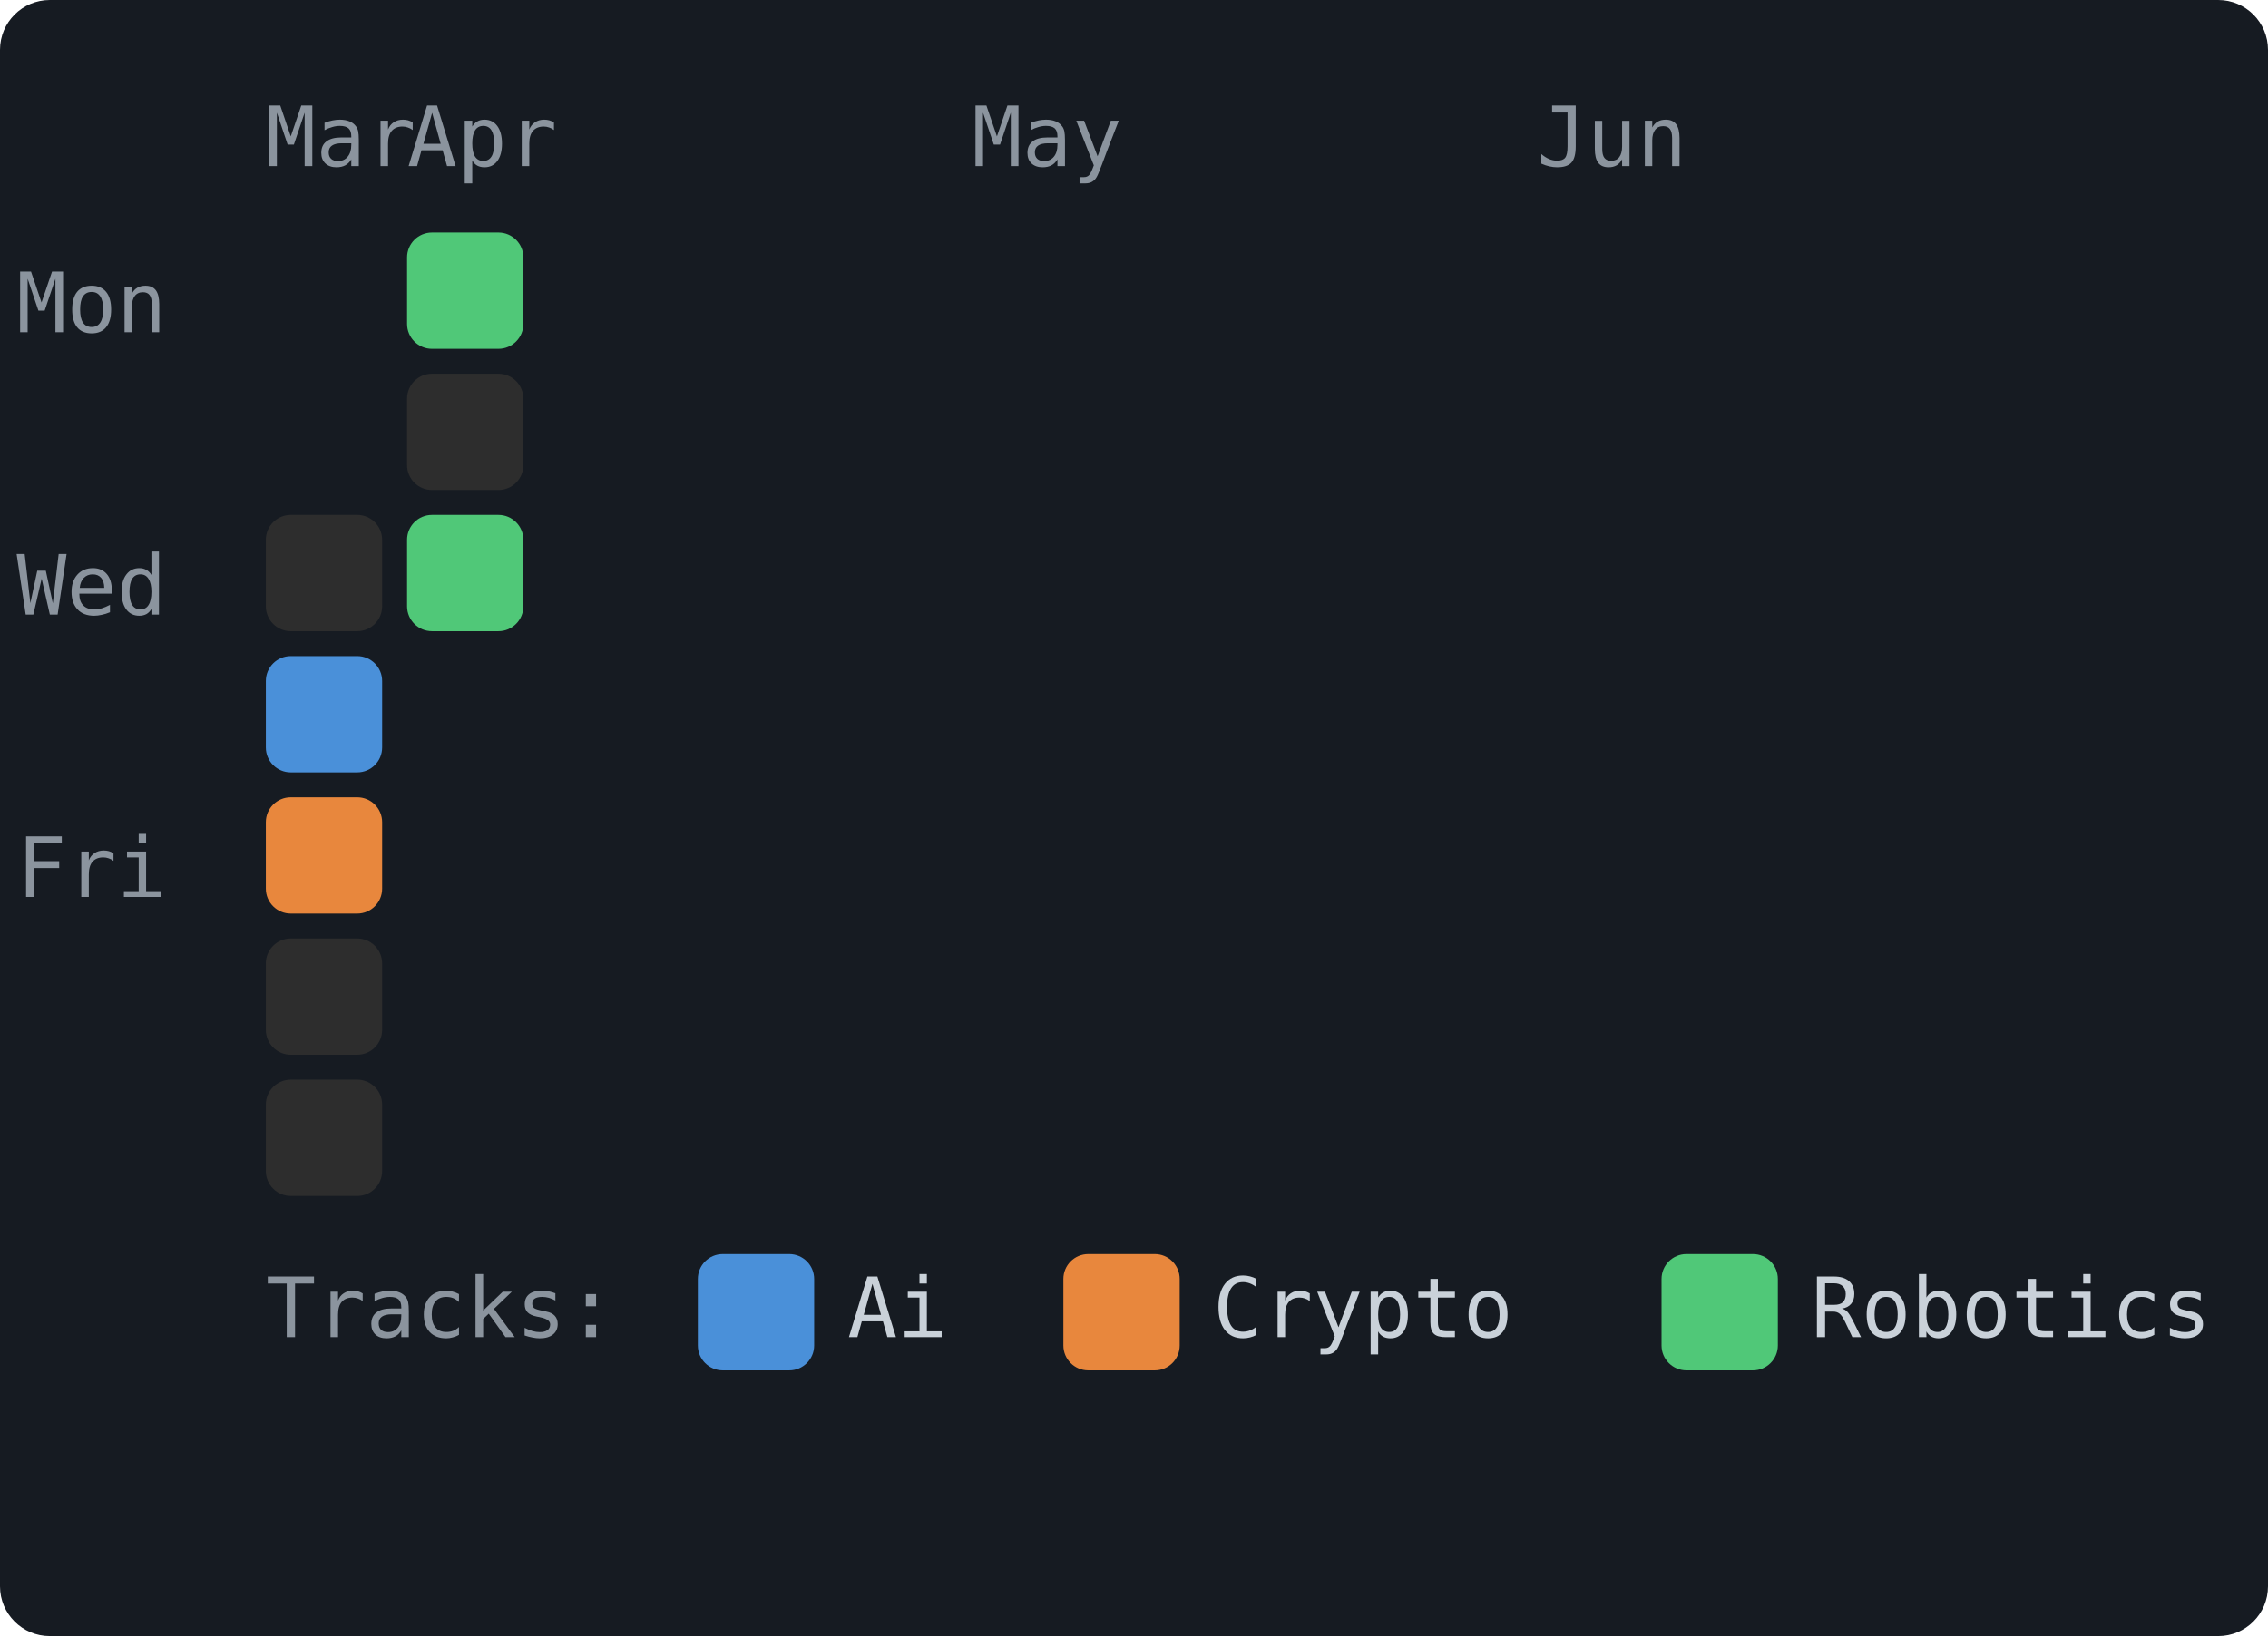
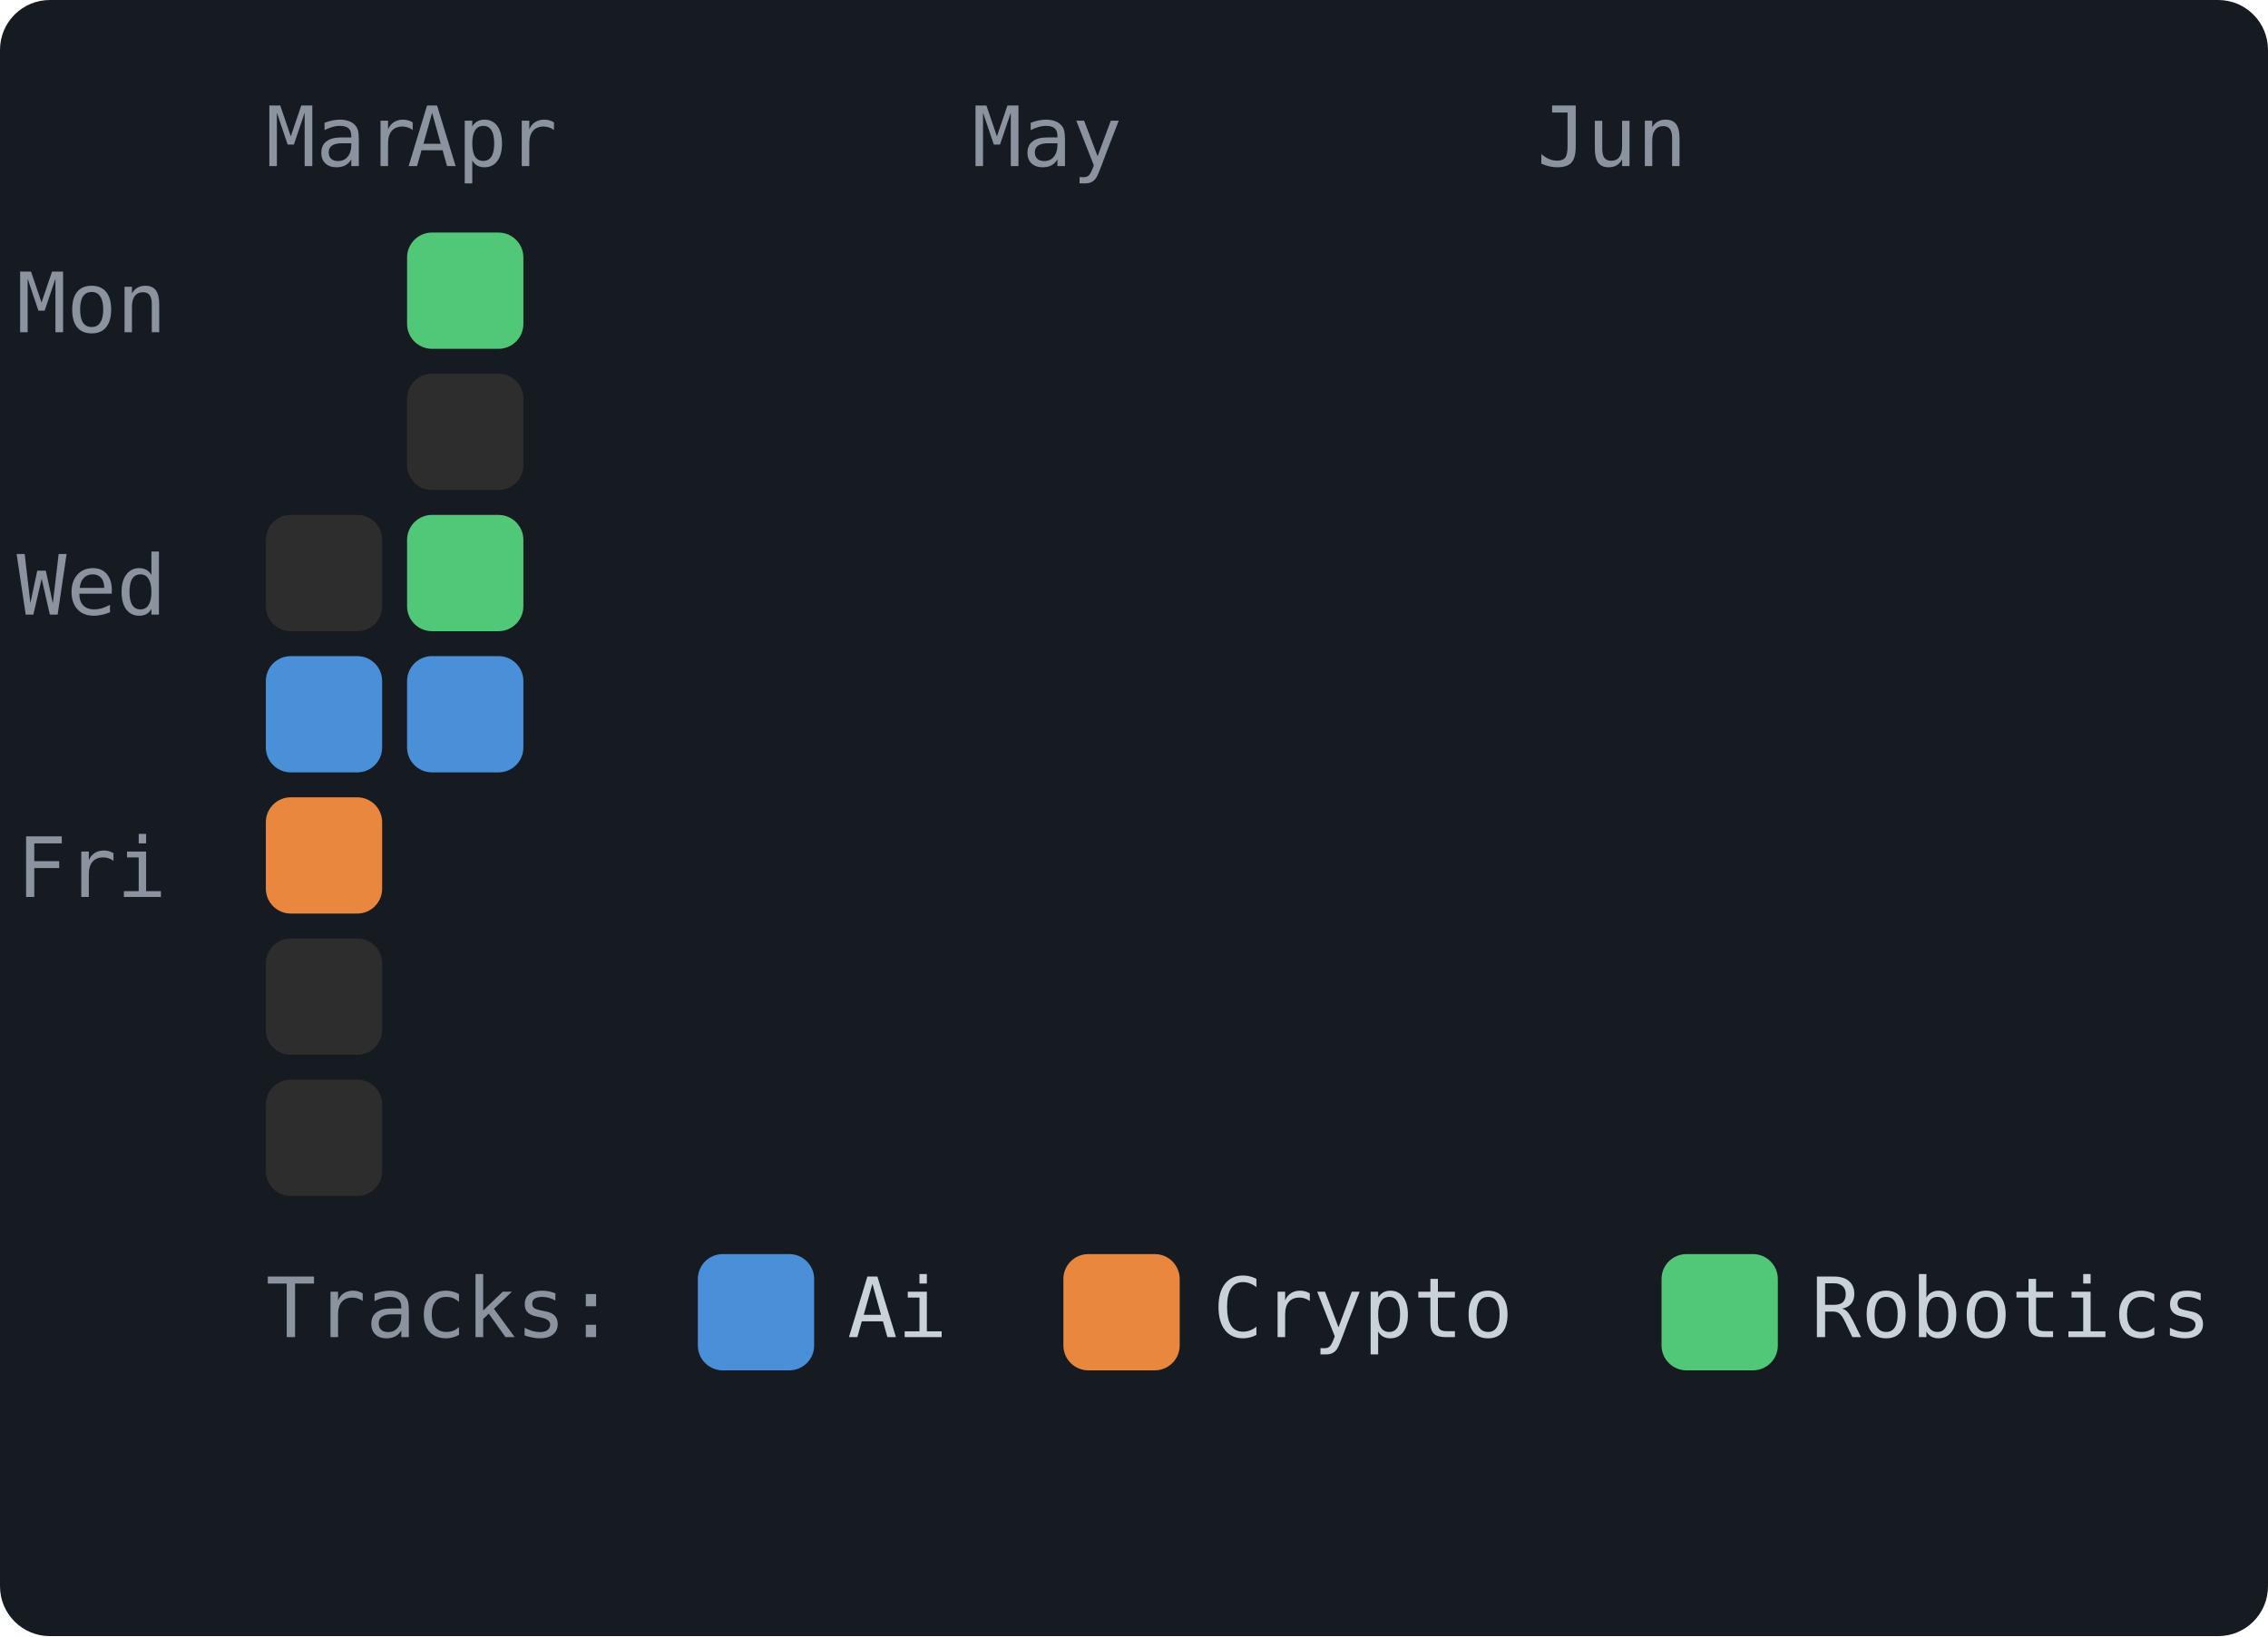
<svg xmlns="http://www.w3.org/2000/svg" width="273" height="197" viewBox="0 0 273 197">
  <rect width="273" height="197" fill="#161B22" rx="6" />
  <text x="2" y="40" fill="#8B949E" font-family="monospace" font-size="10">Mon</text>
  <text x="2" y="74" fill="#8B949E" font-family="monospace" font-size="10">Wed</text>
  <text x="2" y="108" fill="#8B949E" font-family="monospace" font-size="10">Fri</text>
  <text x="32" y="20" fill="#8B949E" font-family="monospace" font-size="10">Mar</text>
  <text x="49" y="20" fill="#8B949E" font-family="monospace" font-size="10">Apr</text>
  <text x="117" y="20" fill="#8B949E" font-family="monospace" font-size="10">May</text>
  <text x="185" y="20" fill="#8B949E" font-family="monospace" font-size="10">Jun</text>
  <rect x="32" y="62" width="14" height="14" rx="3" fill="#2D2D2D" />
  <rect x="32" y="79" width="14" height="14" rx="3" fill="#4A90D9" />
  <rect x="32" y="96" width="14" height="14" rx="3" fill="#E8873D" />
  <rect x="32" y="113" width="14" height="14" rx="3" fill="#2D2D2D" />
  <rect x="32" y="130" width="14" height="14" rx="3" fill="#2D2D2D" />
  <rect x="49" y="28" width="14" height="14" rx="3" fill="#50C878" />
  <rect x="49" y="45" width="14" height="14" rx="3" fill="#2D2D2D" />
  <rect x="49" y="62" width="14" height="14" rx="3" fill="#50C878" />
+   <rect x="49" y="79" width="14" height="14" rx="3" fill="#4A90D9" />
  <text x="32" y="161" fill="#8B949E" font-family="monospace" font-size="10">Tracks:</text>
  <rect x="84" y="151" width="14" height="14" rx="3" fill="#4A90D9" />
  <text x="102" y="161" fill="#C9D1D9" font-family="monospace" font-size="10">Ai</text>
  <rect x="128" y="151" width="14" height="14" rx="3" fill="#E8873D" />
  <text x="146" y="161" fill="#C9D1D9" font-family="monospace" font-size="10">Crypto</text>
  <rect x="200" y="151" width="14" height="14" rx="3" fill="#50C878" />
  <text x="218" y="161" fill="#C9D1D9" font-family="monospace" font-size="10">Robotics</text>
  <rect x="286" y="151" width="14" height="14" rx="3" fill="#9B59B6" />
  <text x="304" y="161" fill="#C9D1D9" font-family="monospace" font-size="10">Integration</text>
  <rect x="393" y="151" width="14" height="14" rx="3" fill="#2D2D2D" />
  <text x="411" y="161" fill="#C9D1D9" font-family="monospace" font-size="10">No activity</text>
</svg>
